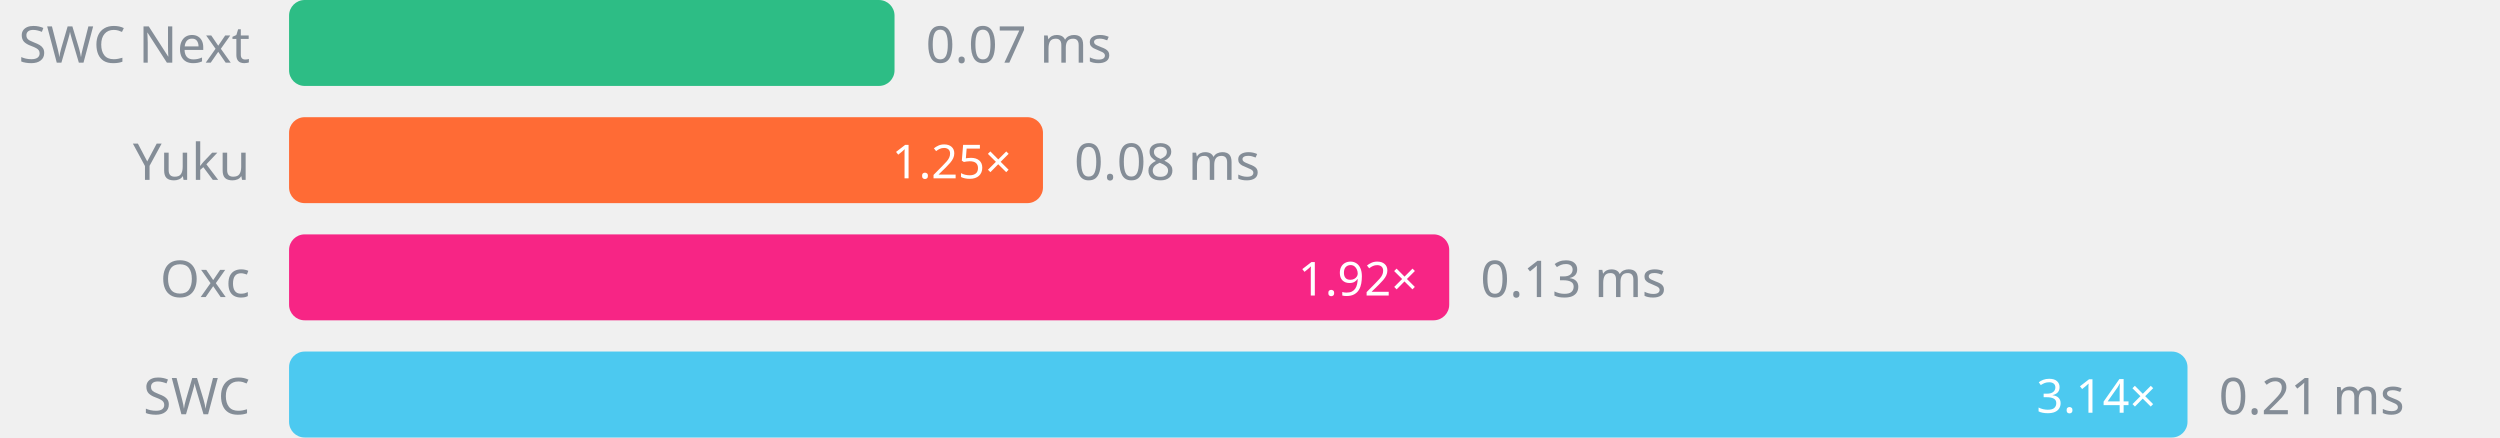
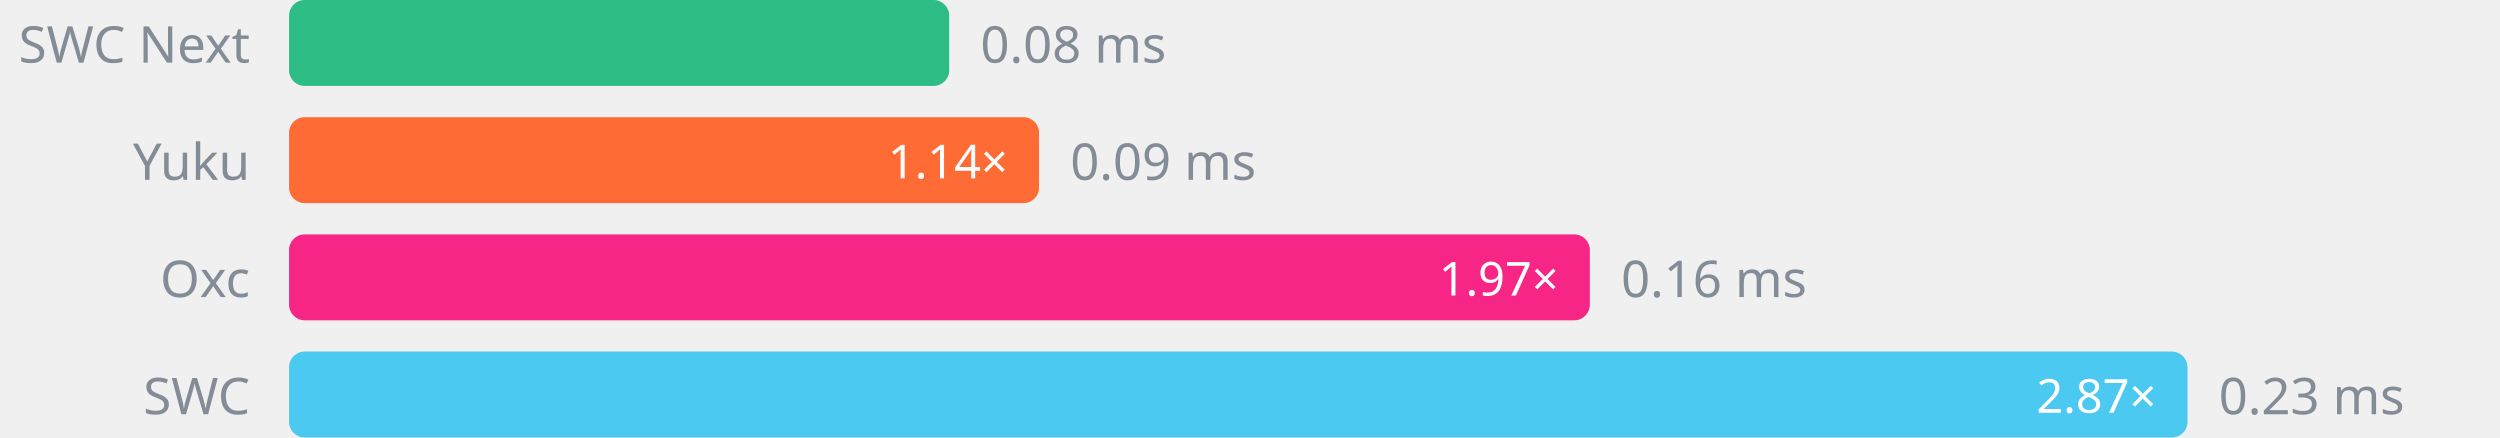
<svg xmlns="http://www.w3.org/2000/svg" width="640" height="112" viewBox="0 0 640 112">
  <style>
    text { font: 13px -apple-system, BlinkMacSystemFont, "Segoe UI", "Noto Sans", Helvetica, Arial, sans-serif; fill: #848d97; dominant-baseline: central; font-variant-numeric: tabular-nums }
    .ratio { font-size: 12px; fill: #fff }
  </style>
  <text x="64" y="11" text-anchor="end">SWC Next</text>
-   <rect x="74" y="0" width="155" height="22" rx="4" fill="#2DBD85" />
-   <text x="237" y="11">0.07 ms</text>
+   <rect x="74" y="0" width="169" height="22" rx="4" fill="#2DBD85" />
+   <text x="251" y="11">0.08 ms</text>
  <text x="64" y="41" text-anchor="end">Yuku</text>
-   <rect x="74" y="30" width="193" height="22" rx="4" fill="#FF6B35" />
-   <text x="275" y="41">0.08 ms</text>
-   <text class="ratio" x="259" y="41" text-anchor="end">1.25×</text>
+   <rect x="74" y="30" width="192" height="22" rx="4" fill="#FF6B35" />
+   <text x="274" y="41">0.09 ms</text>
+   <text class="ratio" x="258" y="41" text-anchor="end">1.14×</text>
  <text x="64" y="71" text-anchor="end">Oxc</text>
-   <rect x="74" y="60" width="297" height="22" rx="4" fill="#F72585" />
-   <text x="379" y="71">0.13 ms</text>
-   <text class="ratio" x="363" y="71" text-anchor="end">1.92×</text>
+   <rect x="74" y="60" width="333" height="22" rx="4" fill="#F72585" />
+   <text x="415" y="71">0.16 ms</text>
+   <text class="ratio" x="399" y="71" text-anchor="end">1.97×</text>
  <text x="64" y="101" text-anchor="end">SWC</text>
  <rect x="74" y="90" width="486" height="22" rx="4" fill="#4CC9F0" />
-   <text x="568" y="101">0.21 ms</text>
-   <text class="ratio" x="552" y="101" text-anchor="end">3.14×</text>
+   <text x="568" y="101">0.23 ms</text>
+   <text class="ratio" x="552" y="101" text-anchor="end">2.87×</text>
</svg>
